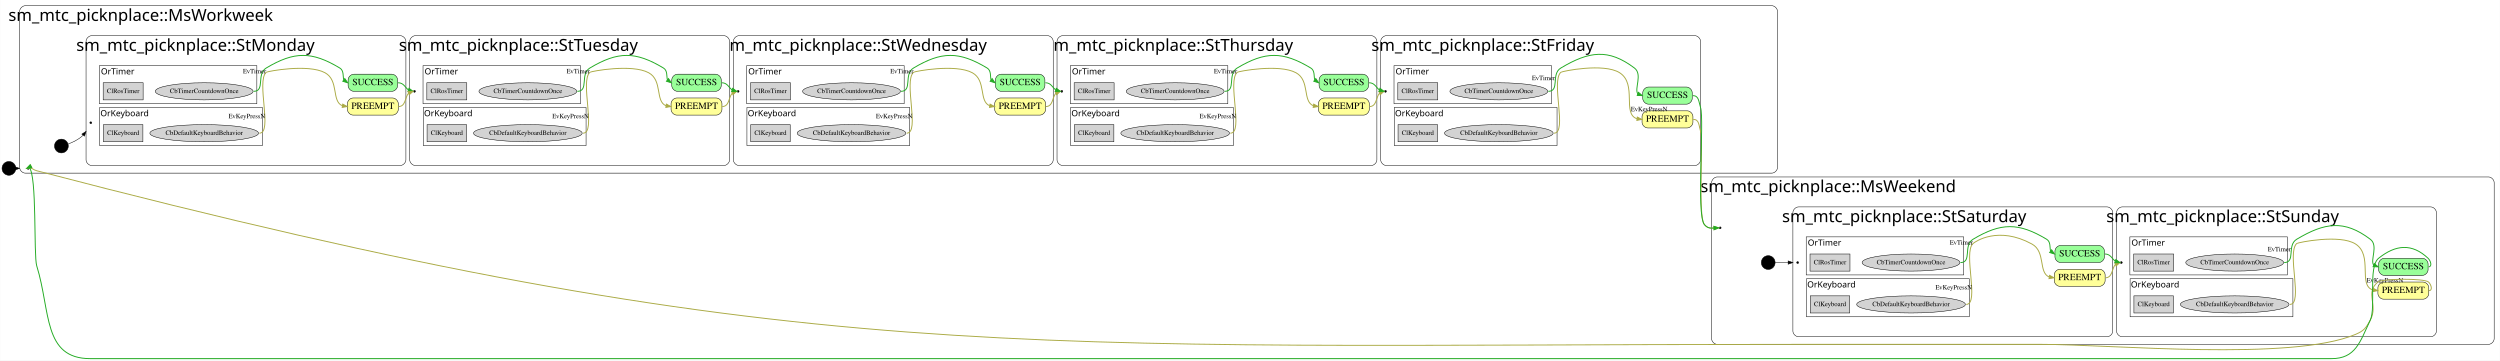
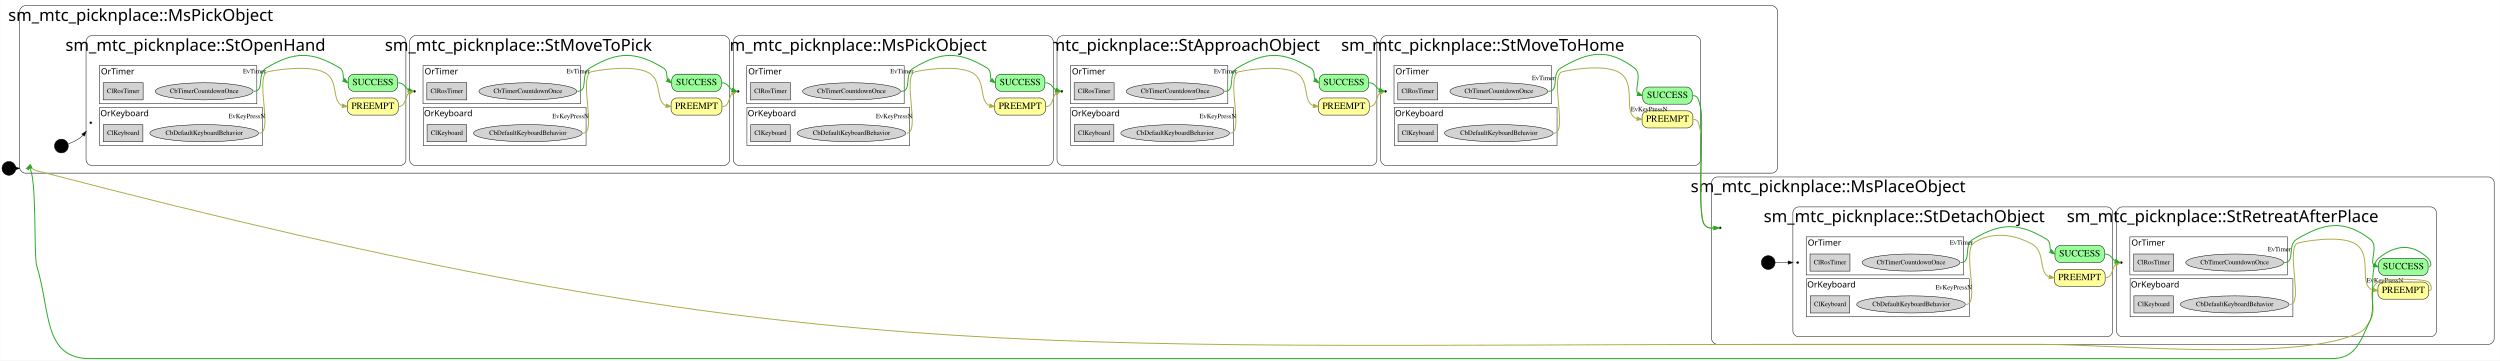
<svg xmlns="http://www.w3.org/2000/svg" width="5256pt" height="758pt" viewBox="0.00 0.00 5255.53 758.00">
  <g id="graph0" class="graph" transform="scale(1 1) rotate(0) translate(4 754)">
    <polygon fill="white" stroke="none" points="-4,4 -4,-754 5251.53,-754 5251.53,4 -4,4" />
    <g id="clust1" class="cluster">
      <path fill="white" stroke="black" d="M49,-390C49,-390 3720.79,-390 3720.79,-390 3726.79,-390 3732.79,-396 3732.79,-402 3732.79,-402 3732.79,-730 3732.79,-730 3732.79,-736 3726.79,-742 3720.79,-742 3720.79,-742 49,-742 49,-742 43,-742 37,-736 37,-730 37,-730 37,-402 37,-402 37,-396 43,-390 49,-390" />
-       <text text-anchor="middle" x="291.5" y="-710" font-family="calibri" font-size="35.00">sm_mtc_picknplace::MsWorkweek</text>
+       <text text-anchor="middle" x="291.5" y="-710" font-family="calibri" font-size="35.00">sm_mtc_picknplace::MsPickObject</text>
    </g>
    <g id="clust2" class="cluster" />
    <g id="clust3" class="cluster">
      <polygon fill="none" stroke="white" points="3701.79,-526 3701.79,-550 3724.79,-550 3724.79,-526 3701.79,-526" />
    </g>
    <g id="clust4" class="cluster">
      <polygon fill="none" stroke="white" points="3703.29,-558 3703.29,-578 3723.29,-578 3723.29,-558 3703.29,-558" />
    </g>
    <g id="clust5" class="cluster">
      <polygon fill="none" stroke="white" points="73,-398 73,-687 3653.45,-687 3653.45,-398 73,-398" />
    </g>
    <g id="clust27" class="cluster">
      <path fill="white" stroke="black" d="M2230.06,-406C2230.06,-406 2878.53,-406 2878.53,-406 2884.53,-406 2890.53,-412 2890.53,-418 2890.53,-418 2890.53,-667 2890.53,-667 2890.53,-673 2884.53,-679 2878.53,-679 2878.53,-679 2230.06,-679 2230.06,-679 2224.06,-679 2218.06,-673 2218.06,-667 2218.06,-667 2218.06,-418 2218.06,-418 2218.06,-412 2224.06,-406 2230.06,-406" />
-       <text text-anchor="middle" x="2454.06" y="-647" font-family="calibri" font-size="35.00">sm_mtc_picknplace::StThursday</text>
+       <text text-anchor="middle" x="2454.06" y="-647" font-family="calibri" font-size="35.00">sm_mtc_picknplace::StApproachObject</text>
    </g>
    <g id="clust28" class="cluster">
      <polygon fill="none" stroke="white" points="2238.06,-440 2238.06,-624 2608.84,-624 2608.84,-440 2238.06,-440" />
    </g>
    <g id="clust29" class="cluster">
      <polygon fill="white" stroke="black" points="2246.56,-448 2246.56,-528 2588.84,-528 2588.84,-448 2246.56,-448" />
      <text text-anchor="middle" x="2299.06" y="-509.6" font-family="calibri" font-size="18.00">OrKeyboard</text>
    </g>
    <g id="clust30" class="cluster">
      <polygon fill="white" stroke="black" points="2246.06,-536 2246.06,-616 2577.14,-616 2577.14,-536 2246.06,-536" />
      <text text-anchor="middle" x="2284.56" y="-597.6" font-family="calibri" font-size="18.00">OrTimer</text>
    </g>
    <g id="clust31" class="cluster">
      <polygon fill="none" stroke="white" points="2728.53,-489 2728.53,-513 2751.53,-513 2751.53,-489 2728.53,-489" />
    </g>
    <g id="clust32" class="cluster">
      <polygon fill="none" stroke="white" points="2759.53,-486 2759.53,-606 2882.53,-606 2882.53,-486 2759.53,-486" />
    </g>
    <g id="clust33" class="cluster">
      <polygon fill="none" stroke="white" points="2616.84,-414 2616.84,-598 2720.53,-598 2720.53,-414 2616.84,-414" />
    </g>
    <g id="clust20" class="cluster">
      <path fill="white" stroke="black" d="M1549.6,-406C1549.6,-406 2198.06,-406 2198.06,-406 2204.06,-406 2210.06,-412 2210.06,-418 2210.06,-418 2210.06,-667 2210.06,-667 2210.06,-673 2204.06,-679 2198.06,-679 2198.06,-679 1549.6,-679 1549.6,-679 1543.6,-679 1537.6,-673 1537.6,-667 1537.6,-667 1537.6,-418 1537.6,-418 1537.6,-412 1543.6,-406 1549.6,-406" />
-       <text text-anchor="middle" x="1791.6" y="-647" font-family="calibri" font-size="35.00">sm_mtc_picknplace::StWednesday</text>
+       <text text-anchor="middle" x="1791.6" y="-647" font-family="calibri" font-size="35.00">sm_mtc_picknplace::MsPickObject</text>
    </g>
    <g id="clust21" class="cluster">
      <polygon fill="none" stroke="white" points="1557.6,-440 1557.6,-624 1928.38,-624 1928.38,-440 1557.6,-440" />
    </g>
    <g id="clust22" class="cluster">
      <polygon fill="white" stroke="black" points="1566.1,-448 1566.1,-528 1908.38,-528 1908.38,-448 1566.1,-448" />
      <text text-anchor="middle" x="1618.6" y="-509.6" font-family="calibri" font-size="18.00">OrKeyboard</text>
    </g>
    <g id="clust23" class="cluster">
      <polygon fill="white" stroke="black" points="1565.6,-536 1565.6,-616 1896.68,-616 1896.68,-536 1565.6,-536" />
      <text text-anchor="middle" x="1604.1" y="-597.6" font-family="calibri" font-size="18.00">OrTimer</text>
    </g>
    <g id="clust24" class="cluster">
      <polygon fill="none" stroke="white" points="2048.06,-480 2048.06,-504 2071.06,-504 2071.06,-480 2048.06,-480" />
    </g>
    <g id="clust25" class="cluster">
      <polygon fill="none" stroke="white" points="2079.06,-486 2079.06,-606 2202.06,-606 2202.06,-486 2079.06,-486" />
    </g>
    <g id="clust26" class="cluster">
      <polygon fill="none" stroke="white" points="1936.38,-414 1936.38,-598 2040.06,-598 2040.06,-414 1936.38,-414" />
    </g>
    <g id="clust6" class="cluster">
      <path fill="white" stroke="black" d="M188.681,-406C188.681,-406 837.142,-406 837.142,-406 843.142,-406 849.142,-412 849.142,-418 849.142,-418 849.142,-667 849.142,-667 849.142,-673 843.142,-679 837.142,-679 837.142,-679 188.681,-679 188.681,-679 182.681,-679 176.681,-673 176.681,-667 176.681,-667 176.681,-418 176.681,-418 176.681,-412 182.681,-406 188.681,-406" />
-       <text text-anchor="middle" x="406.681" y="-647" font-family="calibri" font-size="35.00">sm_mtc_picknplace::StMonday</text>
+       <text text-anchor="middle" x="406.681" y="-647" font-family="calibri" font-size="35.00">sm_mtc_picknplace::StOpenHand</text>
    </g>
    <g id="clust7" class="cluster">
      <polygon fill="none" stroke="white" points="196.681,-440 196.681,-624 567.461,-624 567.461,-440 196.681,-440" />
    </g>
    <g id="clust8" class="cluster">
      <polygon fill="white" stroke="black" points="205.181,-448 205.181,-528 547.461,-528 547.461,-448 205.181,-448" />
      <text text-anchor="middle" x="257.681" y="-509.6" font-family="calibri" font-size="18.00">OrKeyboard</text>
    </g>
    <g id="clust9" class="cluster">
      <polygon fill="white" stroke="black" points="204.681,-536 204.681,-616 535.762,-616 535.762,-536 204.681,-536" />
      <text text-anchor="middle" x="243.181" y="-597.6" font-family="calibri" font-size="18.00">OrTimer</text>
    </g>
    <g id="clust10" class="cluster">
      <polygon fill="none" stroke="white" points="687.142,-508 687.142,-532 710.142,-532 710.142,-508 687.142,-508" />
    </g>
    <g id="clust11" class="cluster">
      <polygon fill="none" stroke="white" points="718.142,-486 718.142,-606 841.142,-606 841.142,-486 718.142,-486" />
    </g>
    <g id="clust12" class="cluster">
      <polygon fill="none" stroke="white" points="575.461,-414 575.461,-598 679.142,-598 679.142,-414 575.461,-414" />
    </g>
    <g id="clust13" class="cluster">
      <path fill="white" stroke="black" d="M869.142,-406C869.142,-406 1517.6,-406 1517.6,-406 1523.6,-406 1529.6,-412 1529.6,-418 1529.6,-418 1529.6,-667 1529.6,-667 1529.6,-673 1523.6,-679 1517.6,-679 1517.6,-679 869.142,-679 869.142,-679 863.142,-679 857.142,-673 857.142,-667 857.142,-667 857.142,-418 857.142,-418 857.142,-412 863.142,-406 869.142,-406" />
-       <text text-anchor="middle" x="1085.64" y="-647" font-family="calibri" font-size="35.00">sm_mtc_picknplace::StTuesday</text>
+       <text text-anchor="middle" x="1085.64" y="-647" font-family="calibri" font-size="35.00">sm_mtc_picknplace::StMoveToPick</text>
    </g>
    <g id="clust14" class="cluster">
      <polygon fill="none" stroke="white" points="877.142,-440 877.142,-624 1247.92,-624 1247.92,-440 877.142,-440" />
    </g>
    <g id="clust15" class="cluster">
      <polygon fill="white" stroke="black" points="885.642,-448 885.642,-528 1227.92,-528 1227.92,-448 885.642,-448" />
      <text text-anchor="middle" x="938.142" y="-509.6" font-family="calibri" font-size="18.00">OrKeyboard</text>
    </g>
    <g id="clust16" class="cluster">
      <polygon fill="white" stroke="black" points="885.142,-536 885.142,-616 1216.22,-616 1216.22,-536 885.142,-536" />
      <text text-anchor="middle" x="923.642" y="-597.6" font-family="calibri" font-size="18.00">OrTimer</text>
    </g>
    <g id="clust17" class="cluster">
      <polygon fill="none" stroke="white" points="1367.6,-481 1367.6,-505 1390.6,-505 1390.6,-481 1367.6,-481" />
    </g>
    <g id="clust18" class="cluster">
      <polygon fill="none" stroke="white" points="1398.6,-486 1398.6,-606 1521.6,-606 1521.6,-486 1398.6,-486" />
    </g>
    <g id="clust19" class="cluster">
      <polygon fill="none" stroke="white" points="1255.92,-414 1255.92,-598 1359.6,-598 1359.6,-414 1255.92,-414" />
    </g>
    <g id="clust34" class="cluster">
      <path fill="white" stroke="black" d="M2910.53,-406C2910.53,-406 3558.99,-406 3558.99,-406 3564.99,-406 3570.99,-412 3570.99,-418 3570.99,-418 3570.99,-667 3570.99,-667 3570.99,-673 3564.99,-679 3558.99,-679 3558.99,-679 2910.53,-679 2910.53,-679 2904.53,-679 2898.53,-673 2898.53,-667 2898.53,-667 2898.53,-418 2898.53,-418 2898.53,-412 2904.53,-406 2910.53,-406" />
-       <text text-anchor="middle" x="3113.03" y="-647" font-family="calibri" font-size="35.00">sm_mtc_picknplace::StFriday</text>
+       <text text-anchor="middle" x="3113.03" y="-647" font-family="calibri" font-size="35.00">sm_mtc_picknplace::StMoveToHome</text>
    </g>
    <g id="clust35" class="cluster">
      <polygon fill="none" stroke="white" points="2918.53,-440 2918.53,-624 3289.3,-624 3289.3,-440 2918.53,-440" />
    </g>
    <g id="clust36" class="cluster">
      <polygon fill="white" stroke="black" points="2927.03,-448 2927.03,-528 3269.3,-528 3269.3,-448 2927.03,-448" />
      <text text-anchor="middle" x="2979.53" y="-509.6" font-family="calibri" font-size="18.00">OrKeyboard</text>
    </g>
    <g id="clust37" class="cluster">
      <polygon fill="white" stroke="black" points="2926.53,-536 2926.53,-616 3257.61,-616 3257.61,-536 2926.53,-536" />
      <text text-anchor="middle" x="2965.03" y="-597.6" font-family="calibri" font-size="18.00">OrTimer</text>
    </g>
    <g id="clust38" class="cluster">
      <polygon fill="none" stroke="white" points="3408.99,-444 3408.99,-468 3431.99,-468 3431.99,-444 3408.99,-444" />
    </g>
    <g id="clust39" class="cluster">
      <polygon fill="none" stroke="white" points="3439.99,-459 3439.99,-579 3562.99,-579 3562.99,-459 3439.99,-459" />
    </g>
    <g id="clust40" class="cluster">
      <polygon fill="none" stroke="white" points="3297.3,-414 3297.3,-598 3400.99,-598 3400.99,-414 3297.3,-414" />
    </g>
    <g id="clust41" class="cluster">
      <path fill="white" stroke="black" d="M3606.22,-30C3606.22,-30 5227.53,-30 5227.53,-30 5233.53,-30 5239.53,-36 5239.53,-42 5239.53,-42 5239.53,-370 5239.53,-370 5239.53,-376 5233.53,-382 5227.53,-382 5227.53,-382 3606.22,-382 3606.22,-382 3600.22,-382 3594.22,-376 3594.22,-370 3594.22,-370 3594.22,-42 3594.22,-42 3594.22,-36 3600.22,-30 3606.22,-30" />
-       <text text-anchor="middle" x="3839.22" y="-350" font-family="calibri" font-size="35.00">sm_mtc_picknplace::MsWeekend</text>
+       <text text-anchor="middle" x="3839.22" y="-350" font-family="calibri" font-size="35.00">sm_mtc_picknplace::MsPlaceObject</text>
    </g>
    <g id="clust42" class="cluster" />
    <g id="clust43" class="cluster">
      <polygon fill="none" stroke="white" points="5208.53,-166 5208.53,-190 5231.53,-190 5231.53,-166 5208.53,-166" />
    </g>
    <g id="clust44" class="cluster">
      <polygon fill="none" stroke="white" points="5210.03,-198 5210.03,-218 5230.03,-218 5230.03,-198 5210.03,-198" />
    </g>
    <g id="clust45" class="cluster">
      <polygon fill="none" stroke="white" points="3661.45,-38 3661.45,-327 5200.53,-327 5200.53,-38 3661.45,-38" />
    </g>
    <g id="clust46" class="cluster">
      <path fill="white" stroke="black" d="M3777.14,-46C3777.14,-46 4425.6,-46 4425.6,-46 4431.6,-46 4437.6,-52 4437.6,-58 4437.6,-58 4437.6,-307 4437.6,-307 4437.6,-313 4431.6,-319 4425.6,-319 4425.6,-319 3777.14,-319 3777.14,-319 3771.14,-319 3765.14,-313 3765.14,-307 3765.14,-307 3765.14,-58 3765.14,-58 3765.14,-52 3771.14,-46 3777.14,-46" />
-       <text text-anchor="middle" x="3999.14" y="-287" font-family="calibri" font-size="35.00">sm_mtc_picknplace::StSaturday</text>
+       <text text-anchor="middle" x="3999.14" y="-287" font-family="calibri" font-size="35.00">sm_mtc_picknplace::StDetachObject</text>
    </g>
    <g id="clust47" class="cluster">
      <polygon fill="none" stroke="white" points="3785.14,-80 3785.14,-264 4155.91,-264 4155.91,-80 3785.14,-80" />
    </g>
    <g id="clust48" class="cluster">
      <polygon fill="white" stroke="black" points="3793.64,-88 3793.64,-168 4135.91,-168 4135.91,-88 3793.64,-88" />
      <text text-anchor="middle" x="3846.14" y="-149.6" font-family="calibri" font-size="18.00">OrKeyboard</text>
    </g>
    <g id="clust49" class="cluster">
      <polygon fill="white" stroke="black" points="3793.14,-176 3793.14,-256 4124.22,-256 4124.22,-176 3793.14,-176" />
      <text text-anchor="middle" x="3831.64" y="-237.6" font-family="calibri" font-size="18.00">OrTimer</text>
    </g>
    <g id="clust50" class="cluster">
      <polygon fill="none" stroke="white" points="4275.6,-112 4275.6,-136 4298.6,-136 4298.6,-112 4275.6,-112" />
    </g>
    <g id="clust51" class="cluster">
      <polygon fill="none" stroke="white" points="4306.6,-126 4306.6,-246 4429.6,-246 4429.6,-126 4306.6,-126" />
    </g>
    <g id="clust52" class="cluster">
      <polygon fill="none" stroke="white" points="4163.91,-54 4163.91,-238 4267.6,-238 4267.6,-54 4163.91,-54" />
    </g>
    <g id="clust53" class="cluster">
      <path fill="white" stroke="black" d="M4457.6,-46C4457.6,-46 5106.06,-46 5106.06,-46 5112.06,-46 5118.06,-52 5118.06,-58 5118.06,-58 5118.06,-307 5118.06,-307 5118.06,-313 5112.06,-319 5106.06,-319 5106.06,-319 4457.6,-319 4457.6,-319 4451.6,-319 4445.6,-313 4445.6,-307 4445.6,-307 4445.6,-58 4445.6,-58 4445.6,-52 4451.6,-46 4457.6,-46" />
-       <text text-anchor="middle" x="4668.6" y="-287" font-family="calibri" font-size="35.00">sm_mtc_picknplace::StSunday</text>
+       <text text-anchor="middle" x="4668.6" y="-287" font-family="calibri" font-size="35.00">sm_mtc_picknplace::StRetreatAfterPlace</text>
    </g>
    <g id="clust54" class="cluster">
      <polygon fill="none" stroke="white" points="4465.6,-80 4465.6,-264 4836.38,-264 4836.38,-80 4465.6,-80" />
    </g>
    <g id="clust55" class="cluster">
      <polygon fill="white" stroke="black" points="4474.1,-88 4474.1,-168 4816.38,-168 4816.38,-88 4474.1,-88" />
      <text text-anchor="middle" x="4526.6" y="-149.6" font-family="calibri" font-size="18.00">OrKeyboard</text>
    </g>
    <g id="clust56" class="cluster">
      <polygon fill="white" stroke="black" points="4473.6,-176 4473.6,-256 4804.68,-256 4804.68,-176 4473.6,-176" />
      <text text-anchor="middle" x="4512.1" y="-237.6" font-family="calibri" font-size="18.00">OrTimer</text>
    </g>
    <g id="clust57" class="cluster">
      <polygon fill="none" stroke="white" points="4956.06,-84 4956.06,-108 4979.06,-108 4979.06,-84 4956.06,-84" />
    </g>
    <g id="clust58" class="cluster">
      <polygon fill="none" stroke="white" points="4987.06,-99 4987.06,-219 5110.06,-219 5110.06,-99 4987.06,-99" />
    </g>
    <g id="clust59" class="cluster">
      <polygon fill="none" stroke="white" points="4844.38,-54 4844.38,-238 4948.06,-238 4948.06,-54 4844.38,-54" />
    </g>
    <g id="node1" class="node">
      <ellipse fill="black" stroke="black" cx="55" cy="-400" rx="2" ry="2" />
    </g>
    <g id="node7" class="node">
      <ellipse fill="black" stroke="black" cx="186.681" cy="-496" rx="2" ry="2" />
    </g>
    <g id="node6" class="node">
      <ellipse fill="black" stroke="black" cx="124.841" cy="-447" rx="14.5" ry="14.5" />
    </g>
    <g id="edge1" class="edge">
      <path fill="none" stroke="black" d="M138.985,-451.209C148.111,-454.63 160.121,-460.177 168.681,-468 169.254,-468.523 169.814,-469.071 170.361,-469.638" />
      <polygon fill="black" stroke="black" points="167.808,-472.056 176.716,-477.792 173.33,-467.753 167.808,-472.056" />
    </g>
    <g id="node8" class="node">
      <polygon fill="lightgrey" stroke="black" points="296.181,-492 213.181,-492 213.181,-456 296.181,-456 296.181,-492" />
      <text text-anchor="middle" x="254.681" y="-470.3" font-family="Times,serif" font-size="14.00">ClKeyboard</text>
    </g>
    <g id="node10" class="node">
      <polygon fill="lightgrey" stroke="black" points="296.681,-580 212.681,-580 212.681,-544 296.681,-544 296.681,-580" />
      <text text-anchor="middle" x="254.681" y="-558.3" font-family="Times,serif" font-size="14.00">ClRosTimer</text>
    </g>
    <g id="node9" class="node">
      <ellipse fill="lightgrey" stroke="black" cx="425.071" cy="-474" rx="114.28" ry="18" />
      <text text-anchor="middle" x="425.071" y="-470.3" font-family="Times,serif" font-size="14.00">CbDefaultKeyboardBehavior</text>
    </g>
    <g id="node15" class="node">
      <path fill="#ffff99" stroke="black" d="M821.142,-548C821.142,-548 738.142,-548 738.142,-548 732.142,-548 726.142,-542 726.142,-536 726.142,-536 726.142,-524 726.142,-524 726.142,-518 732.142,-512 738.142,-512 738.142,-512 821.142,-512 821.142,-512 827.142,-512 833.142,-518 833.142,-524 833.142,-524 833.142,-536 833.142,-536 833.142,-542 827.142,-548 821.142,-548" />
      <text text-anchor="middle" x="779.642" y="-525" font-family="Times,serif" font-size="20.00">PREEMPT</text>
    </g>
    <g id="edge62" class="edge">
      <path fill="none" stroke="#aaaa44" stroke-width="2" d="M541.071,-474C569.695,-474 534.12,-582.924 555.461,-602 557.8,-604.091 643.831,-620.289 679.142,-601 708.755,-584.824 692.414,-540.775 715.637,-531.663" />
      <polygon fill="#aaaa44" stroke="#aaaa44" stroke-width="2" points="716.351,-535.092 725.642,-530 715.204,-528.187 716.351,-535.092" />
      <text text-anchor="middle" x="514.795" y="-505.375" font-family="Times,serif" font-size="14.00">EvKeyPressN</text>
    </g>
    <g id="node11" class="node">
      <ellipse fill="lightgrey" stroke="black" cx="425.071" cy="-562" rx="102.882" ry="18" />
      <text text-anchor="middle" x="425.071" y="-558.3" font-family="Times,serif" font-size="14.00">CbTimerCountdownOnce</text>
    </g>
    <g id="node14" class="node">
      <path fill="#99ff99" stroke="black" d="M819.642,-598C819.642,-598 739.642,-598 739.642,-598 733.642,-598 727.642,-592 727.642,-586 727.642,-586 727.642,-574 727.642,-574 727.642,-568 733.642,-562 739.642,-562 739.642,-562 819.642,-562 819.642,-562 825.642,-562 831.642,-568 831.642,-574 831.642,-574 831.642,-586 831.642,-586 831.642,-592 825.642,-598 819.642,-598" />
      <text text-anchor="middle" x="779.642" y="-575" font-family="Times,serif" font-size="20.00">SUCCESS</text>
    </g>
    <g id="edge60" class="edge">
      <path fill="none" stroke="#22aa22" stroke-width="2" d="M529.071,-562C553.806,-562 534.225,-598.317 555.461,-611 614.483,-646.25 651.207,-646.395 710.142,-611 719.132,-605.601 716.445,-593.463 718.447,-586.079" />
      <polygon fill="#22aa22" stroke="#22aa22" stroke-width="2" points="720.695,-588.769 726.642,-580 716.525,-583.146 720.695,-588.769" />
      <text text-anchor="middle" x="530.957" y="-599.798" font-family="Times,serif" font-size="14.00">EvTimer</text>
    </g>
    <g id="node19" class="node">
      <ellipse fill="black" stroke="black" cx="867.142" cy="-562" rx="2" ry="2" />
    </g>
    <g id="edge59" class="edge">
      <path fill="none" stroke="#22aa22" stroke-width="2" d="M832.642,-580C844.484,-580 847.225,-570.292 854.232,-565.135" />
      <polygon fill="#22aa22" stroke="#22aa22" stroke-width="2" points="855.664,-568.353 864.142,-562 853.552,-561.68 855.664,-568.353" />
    </g>
    <g id="edge61" class="edge">
      <path fill="none" stroke="#aaaa44" stroke-width="2" d="M833.642,-530C848.992,-530 846.981,-549.531 854.736,-558.076" />
      <polygon fill="#aaaa44" stroke="#aaaa44" stroke-width="2" points="853.565,-561.38 864.142,-562 856.261,-554.92 853.565,-561.38" />
    </g>
    <g id="node20" class="node">
      <polygon fill="lightgrey" stroke="black" points="976.642,-492 893.642,-492 893.642,-456 976.642,-456 976.642,-492" />
      <text text-anchor="middle" x="935.142" y="-470.3" font-family="Times,serif" font-size="14.00">ClKeyboard</text>
    </g>
    <g id="node22" class="node">
      <polygon fill="lightgrey" stroke="black" points="977.142,-580 893.142,-580 893.142,-544 977.142,-544 977.142,-580" />
      <text text-anchor="middle" x="935.142" y="-558.3" font-family="Times,serif" font-size="14.00">ClRosTimer</text>
    </g>
    <g id="node21" class="node">
      <ellipse fill="lightgrey" stroke="black" cx="1105.53" cy="-474" rx="114.28" ry="18" />
      <text text-anchor="middle" x="1105.53" y="-470.3" font-family="Times,serif" font-size="14.00">CbDefaultKeyboardBehavior</text>
    </g>
    <g id="node26" class="node">
      <path fill="#ffff99" stroke="black" d="M1501.6,-548C1501.6,-548 1418.6,-548 1418.6,-548 1412.6,-548 1406.6,-542 1406.6,-536 1406.6,-536 1406.6,-524 1406.6,-524 1406.6,-518 1412.6,-512 1418.6,-512 1418.6,-512 1501.6,-512 1501.6,-512 1507.6,-512 1513.6,-518 1513.6,-524 1513.6,-524 1513.6,-536 1513.6,-536 1513.6,-542 1507.6,-548 1501.6,-548" />
      <text text-anchor="middle" x="1460.1" y="-525" font-family="Times,serif" font-size="20.00">PREEMPT</text>
    </g>
    <g id="edge67" class="edge">
      <path fill="none" stroke="#aaaa44" stroke-width="2" d="M1221.53,-474C1250.16,-474 1214.58,-582.924 1235.92,-602 1238.26,-604.091 1324.29,-620.289 1359.6,-601 1389.22,-584.824 1372.87,-540.775 1396.1,-531.663" />
      <polygon fill="#aaaa44" stroke="#aaaa44" stroke-width="2" points="1396.81,-535.092 1406.1,-530 1395.66,-528.187 1396.81,-535.092" />
      <text text-anchor="middle" x="1195.26" y="-505.375" font-family="Times,serif" font-size="14.00">EvKeyPressN</text>
    </g>
    <g id="node23" class="node">
      <ellipse fill="lightgrey" stroke="black" cx="1105.53" cy="-562" rx="102.882" ry="18" />
      <text text-anchor="middle" x="1105.53" y="-558.3" font-family="Times,serif" font-size="14.00">CbTimerCountdownOnce</text>
    </g>
    <g id="node27" class="node">
      <path fill="#99ff99" stroke="black" d="M1500.1,-598C1500.1,-598 1420.1,-598 1420.1,-598 1414.1,-598 1408.1,-592 1408.1,-586 1408.1,-586 1408.1,-574 1408.1,-574 1408.1,-568 1414.1,-562 1420.1,-562 1420.1,-562 1500.1,-562 1500.1,-562 1506.1,-562 1512.1,-568 1512.1,-574 1512.1,-574 1512.1,-586 1512.1,-586 1512.1,-592 1506.1,-598 1500.1,-598" />
      <text text-anchor="middle" x="1460.1" y="-575" font-family="Times,serif" font-size="20.00">SUCCESS</text>
    </g>
    <g id="edge69" class="edge">
      <path fill="none" stroke="#22aa22" stroke-width="2" d="M1209.53,-562C1234.27,-562 1214.69,-598.317 1235.92,-611 1294.94,-646.25 1331.67,-646.395 1390.6,-611 1399.59,-605.601 1396.91,-593.463 1398.91,-586.079" />
      <polygon fill="#22aa22" stroke="#22aa22" stroke-width="2" points="1401.16,-588.769 1407.1,-580 1396.99,-583.146 1401.16,-588.769" />
      <text text-anchor="middle" x="1211.42" y="-599.798" font-family="Times,serif" font-size="14.00">EvTimer</text>
    </g>
    <g id="node31" class="node">
      <ellipse fill="black" stroke="black" cx="1547.6" cy="-562" rx="2" ry="2" />
    </g>
    <g id="edge66" class="edge">
      <path fill="none" stroke="#aaaa44" stroke-width="2" d="M1514.1,-530C1529.45,-530 1527.44,-549.531 1535.2,-558.076" />
      <polygon fill="#aaaa44" stroke="#aaaa44" stroke-width="2" points="1534.03,-561.38 1544.6,-562 1536.72,-554.92 1534.03,-561.38" />
    </g>
    <g id="edge68" class="edge">
      <path fill="none" stroke="#22aa22" stroke-width="2" d="M1513.1,-580C1524.94,-580 1527.69,-570.292 1534.69,-565.135" />
      <polygon fill="#22aa22" stroke="#22aa22" stroke-width="2" points="1536.12,-568.353 1544.6,-562 1534.01,-561.68 1536.12,-568.353" />
    </g>
    <g id="node32" class="node">
      <polygon fill="lightgrey" stroke="black" points="1657.1,-492 1574.1,-492 1574.1,-456 1657.1,-456 1657.1,-492" />
      <text text-anchor="middle" x="1615.6" y="-470.3" font-family="Times,serif" font-size="14.00">ClKeyboard</text>
    </g>
    <g id="node34" class="node">
      <polygon fill="lightgrey" stroke="black" points="1657.6,-580 1573.6,-580 1573.6,-544 1657.6,-544 1657.6,-580" />
      <text text-anchor="middle" x="1615.6" y="-558.3" font-family="Times,serif" font-size="14.00">ClRosTimer</text>
    </g>
    <g id="node33" class="node">
      <ellipse fill="lightgrey" stroke="black" cx="1785.99" cy="-474" rx="114.28" ry="18" />
      <text text-anchor="middle" x="1785.99" y="-470.3" font-family="Times,serif" font-size="14.00">CbDefaultKeyboardBehavior</text>
    </g>
    <g id="node38" class="node">
      <path fill="#ffff99" stroke="black" d="M2182.06,-548C2182.06,-548 2099.06,-548 2099.06,-548 2093.06,-548 2087.06,-542 2087.06,-536 2087.06,-536 2087.06,-524 2087.06,-524 2087.06,-518 2093.06,-512 2099.06,-512 2099.06,-512 2182.06,-512 2182.06,-512 2188.06,-512 2194.06,-518 2194.06,-524 2194.06,-524 2194.06,-536 2194.06,-536 2194.06,-542 2188.06,-548 2182.06,-548" />
      <text text-anchor="middle" x="2140.56" y="-525" font-family="Times,serif" font-size="20.00">PREEMPT</text>
    </g>
    <g id="edge74" class="edge">
      <path fill="none" stroke="#aaaa44" stroke-width="2" d="M1901.99,-474C1930.62,-474 1895.04,-582.924 1916.38,-602 1918.72,-604.091 2004.75,-620.289 2040.06,-601 2069.68,-584.824 2053.34,-540.775 2076.56,-531.663" />
      <polygon fill="#aaaa44" stroke="#aaaa44" stroke-width="2" points="2077.27,-535.092 2086.56,-530 2076.13,-528.187 2077.27,-535.092" />
      <text text-anchor="middle" x="1875.72" y="-505.375" font-family="Times,serif" font-size="14.00">EvKeyPressN</text>
    </g>
    <g id="node35" class="node">
      <ellipse fill="lightgrey" stroke="black" cx="1785.99" cy="-562" rx="102.882" ry="18" />
      <text text-anchor="middle" x="1785.99" y="-558.3" font-family="Times,serif" font-size="14.00">CbTimerCountdownOnce</text>
    </g>
    <g id="node39" class="node">
      <path fill="#99ff99" stroke="black" d="M2180.56,-598C2180.56,-598 2100.56,-598 2100.56,-598 2094.56,-598 2088.56,-592 2088.56,-586 2088.56,-586 2088.56,-574 2088.56,-574 2088.56,-568 2094.56,-562 2100.56,-562 2100.56,-562 2180.56,-562 2180.56,-562 2186.56,-562 2192.56,-568 2192.56,-574 2192.56,-574 2192.56,-586 2192.56,-586 2192.56,-592 2186.56,-598 2180.56,-598" />
      <text text-anchor="middle" x="2140.56" y="-575" font-family="Times,serif" font-size="20.00">SUCCESS</text>
    </g>
    <g id="edge76" class="edge">
      <path fill="none" stroke="#22aa22" stroke-width="2" d="M1889.99,-562C1914.73,-562 1895.15,-598.317 1916.38,-611 1975.4,-646.25 2012.13,-646.395 2071.06,-611 2080.05,-605.601 2077.37,-593.463 2079.37,-586.079" />
      <polygon fill="#22aa22" stroke="#22aa22" stroke-width="2" points="2081.62,-588.769 2087.56,-580 2077.45,-583.146 2081.62,-588.769" />
      <text text-anchor="middle" x="1891.88" y="-599.798" font-family="Times,serif" font-size="14.00">EvTimer</text>
    </g>
    <g id="node43" class="node">
      <ellipse fill="black" stroke="black" cx="2228.06" cy="-562" rx="2" ry="2" />
    </g>
    <g id="edge73" class="edge">
      <path fill="none" stroke="#aaaa44" stroke-width="2" d="M2194.56,-530C2209.91,-530 2207.9,-549.531 2215.66,-558.076" />
      <polygon fill="#aaaa44" stroke="#aaaa44" stroke-width="2" points="2214.49,-561.38 2225.06,-562 2217.18,-554.92 2214.49,-561.38" />
    </g>
    <g id="edge75" class="edge">
      <path fill="none" stroke="#22aa22" stroke-width="2" d="M2193.56,-580C2205.41,-580 2208.15,-570.292 2215.15,-565.135" />
      <polygon fill="#22aa22" stroke="#22aa22" stroke-width="2" points="2216.59,-568.353 2225.06,-562 2214.47,-561.68 2216.59,-568.353" />
    </g>
    <g id="node44" class="node">
      <polygon fill="lightgrey" stroke="black" points="2337.56,-492 2254.56,-492 2254.56,-456 2337.56,-456 2337.56,-492" />
      <text text-anchor="middle" x="2296.06" y="-470.3" font-family="Times,serif" font-size="14.00">ClKeyboard</text>
    </g>
    <g id="node46" class="node">
      <polygon fill="lightgrey" stroke="black" points="2338.06,-580 2254.06,-580 2254.06,-544 2338.06,-544 2338.06,-580" />
      <text text-anchor="middle" x="2296.06" y="-558.3" font-family="Times,serif" font-size="14.00">ClRosTimer</text>
    </g>
    <g id="node45" class="node">
      <ellipse fill="lightgrey" stroke="black" cx="2466.45" cy="-474" rx="114.28" ry="18" />
      <text text-anchor="middle" x="2466.45" y="-470.3" font-family="Times,serif" font-size="14.00">CbDefaultKeyboardBehavior</text>
    </g>
    <g id="node50" class="node">
      <path fill="#ffff99" stroke="black" d="M2862.53,-548C2862.53,-548 2779.53,-548 2779.53,-548 2773.53,-548 2767.53,-542 2767.53,-536 2767.53,-536 2767.53,-524 2767.53,-524 2767.53,-518 2773.53,-512 2779.53,-512 2779.53,-512 2862.53,-512 2862.53,-512 2868.53,-512 2874.53,-518 2874.53,-524 2874.53,-524 2874.53,-536 2874.53,-536 2874.53,-542 2868.53,-548 2862.53,-548" />
      <text text-anchor="middle" x="2821.03" y="-525" font-family="Times,serif" font-size="20.00">PREEMPT</text>
    </g>
    <g id="edge81" class="edge">
      <path fill="none" stroke="#aaaa44" stroke-width="2" d="M2582.45,-474C2611.08,-474 2575.5,-582.924 2596.84,-602 2599.18,-604.091 2685.21,-620.289 2720.53,-601 2750.14,-584.824 2733.8,-540.775 2757.02,-531.663" />
      <polygon fill="#aaaa44" stroke="#aaaa44" stroke-width="2" points="2757.73,-535.092 2767.03,-530 2756.59,-528.187 2757.73,-535.092" />
      <text text-anchor="middle" x="2556.18" y="-505.375" font-family="Times,serif" font-size="14.00">EvKeyPressN</text>
    </g>
    <g id="node47" class="node">
      <ellipse fill="lightgrey" stroke="black" cx="2466.45" cy="-562" rx="102.882" ry="18" />
      <text text-anchor="middle" x="2466.45" y="-558.3" font-family="Times,serif" font-size="14.00">CbTimerCountdownOnce</text>
    </g>
    <g id="node51" class="node">
      <path fill="#99ff99" stroke="black" d="M2861.03,-598C2861.03,-598 2781.03,-598 2781.03,-598 2775.03,-598 2769.03,-592 2769.03,-586 2769.03,-586 2769.03,-574 2769.03,-574 2769.03,-568 2775.03,-562 2781.03,-562 2781.03,-562 2861.03,-562 2861.03,-562 2867.03,-562 2873.03,-568 2873.03,-574 2873.03,-574 2873.03,-586 2873.03,-586 2873.03,-592 2867.03,-598 2861.03,-598" />
      <text text-anchor="middle" x="2821.03" y="-575" font-family="Times,serif" font-size="20.00">SUCCESS</text>
    </g>
    <g id="edge83" class="edge">
      <path fill="none" stroke="#22aa22" stroke-width="2" d="M2570.45,-562C2595.19,-562 2575.61,-598.317 2596.84,-611 2655.87,-646.25 2692.59,-646.395 2751.53,-611 2760.51,-605.601 2757.83,-593.463 2759.83,-586.079" />
      <polygon fill="#22aa22" stroke="#22aa22" stroke-width="2" points="2762.08,-588.769 2768.03,-580 2757.91,-583.146 2762.08,-588.769" />
      <text text-anchor="middle" x="2572.34" y="-599.798" font-family="Times,serif" font-size="14.00">EvTimer</text>
    </g>
    <g id="node55" class="node">
      <ellipse fill="black" stroke="black" cx="2908.53" cy="-562" rx="2" ry="2" />
    </g>
    <g id="edge80" class="edge">
      <path fill="none" stroke="#aaaa44" stroke-width="2" d="M2875.03,-530C2890.37,-530 2888.36,-549.531 2896.12,-558.076" />
      <polygon fill="#aaaa44" stroke="#aaaa44" stroke-width="2" points="2894.95,-561.38 2905.53,-562 2897.64,-554.92 2894.95,-561.38" />
    </g>
    <g id="edge82" class="edge">
      <path fill="none" stroke="#22aa22" stroke-width="2" d="M2874.03,-580C2885.87,-580 2888.61,-570.292 2895.61,-565.135" />
      <polygon fill="#22aa22" stroke="#22aa22" stroke-width="2" points="2897.05,-568.353 2905.53,-562 2894.94,-561.68 2897.05,-568.353" />
    </g>
    <g id="node56" class="node">
      <polygon fill="lightgrey" stroke="black" points="3018.03,-492 2935.03,-492 2935.03,-456 3018.03,-456 3018.03,-492" />
      <text text-anchor="middle" x="2976.53" y="-470.3" font-family="Times,serif" font-size="14.00">ClKeyboard</text>
    </g>
    <g id="node58" class="node">
      <polygon fill="lightgrey" stroke="black" points="3018.53,-580 2934.53,-580 2934.53,-544 3018.53,-544 3018.53,-580" />
      <text text-anchor="middle" x="2976.53" y="-558.3" font-family="Times,serif" font-size="14.00">ClRosTimer</text>
    </g>
    <g id="node57" class="node">
      <ellipse fill="lightgrey" stroke="black" cx="3146.91" cy="-474" rx="114.28" ry="18" />
      <text text-anchor="middle" x="3146.91" y="-470.3" font-family="Times,serif" font-size="14.00">CbDefaultKeyboardBehavior</text>
    </g>
    <g id="node62" class="node">
      <path fill="#ffff99" stroke="black" d="M3542.99,-521C3542.99,-521 3459.99,-521 3459.99,-521 3453.99,-521 3447.99,-515 3447.99,-509 3447.99,-509 3447.99,-497 3447.99,-497 3447.99,-491 3453.99,-485 3459.99,-485 3459.99,-485 3542.99,-485 3542.99,-485 3548.99,-485 3554.99,-491 3554.99,-497 3554.99,-497 3554.99,-509 3554.99,-509 3554.99,-515 3548.99,-521 3542.99,-521" />
      <text text-anchor="middle" x="3501.49" y="-498" font-family="Times,serif" font-size="20.00">PREEMPT</text>
    </g>
    <g id="edge88" class="edge">
      <path fill="none" stroke="#aaaa44" stroke-width="2" d="M3262.91,-474C3291.54,-474 3255.96,-582.924 3277.3,-602 3279.87,-604.295 3367.8,-622.192 3400.99,-601 3438.28,-577.18 3405.66,-514.511 3437.35,-504.389" />
      <polygon fill="#aaaa44" stroke="#aaaa44" stroke-width="2" points="3438.05,-507.826 3447.49,-503 3437.1,-500.891 3438.05,-507.826" />
      <text text-anchor="middle" x="3462.88" y="-520.095" font-family="Times,serif" font-size="14.00">EvKeyPressN</text>
    </g>
    <g id="node59" class="node">
      <ellipse fill="lightgrey" stroke="black" cx="3146.91" cy="-562" rx="102.882" ry="18" />
      <text text-anchor="middle" x="3146.91" y="-558.3" font-family="Times,serif" font-size="14.00">CbTimerCountdownOnce</text>
    </g>
    <g id="node63" class="node">
      <path fill="#99ff99" stroke="black" d="M3541.49,-571C3541.49,-571 3461.49,-571 3461.49,-571 3455.49,-571 3449.49,-565 3449.49,-559 3449.49,-559 3449.49,-547 3449.49,-547 3449.49,-541 3455.49,-535 3461.49,-535 3461.49,-535 3541.49,-535 3541.49,-535 3547.49,-535 3553.49,-541 3553.49,-547 3553.49,-547 3553.49,-559 3553.49,-559 3553.49,-565 3547.49,-571 3541.49,-571" />
      <text text-anchor="middle" x="3501.49" y="-548" font-family="Times,serif" font-size="20.00">SUCCESS</text>
    </g>
    <g id="edge90" class="edge">
      <path fill="none" stroke="#22aa22" stroke-width="2" d="M3250.91,-562C3275.65,-562 3256.07,-598.317 3277.3,-611 3336.33,-646.25 3377.13,-652.431 3431.99,-611 3449.53,-597.751 3431.36,-567.21 3439.06,-556.662" />
      <polygon fill="#22aa22" stroke="#22aa22" stroke-width="2" points="3440.43,-559.883 3448.49,-553 3437.9,-553.357 3440.43,-559.883" />
      <text text-anchor="middle" x="3240.92" y="-585.552" font-family="Times,serif" font-size="14.00">EvTimer</text>
    </g>
    <g id="node69" class="node">
      <ellipse fill="black" stroke="black" cx="3612.22" cy="-275" rx="2" ry="2" />
    </g>
    <g id="edge87" class="edge">
      <path fill="none" stroke="#aaaa44" stroke-width="2" d="M3555.49,-503C3568.56,-503 3567.15,-490.498 3570.99,-478 3577.38,-457.164 3565.08,-298.782 3578.99,-282 3585.38,-274.284 3591.16,-274.085 3599.14,-274.553" />
      <polygon fill="#aaaa44" stroke="#aaaa44" stroke-width="2" points="3599.07,-278.054 3609.22,-275 3599.38,-271.061 3599.07,-278.054" />
    </g>
    <g id="edge89" class="edge">
      <path fill="none" stroke="#22aa22" stroke-width="2" d="M3554.49,-553C3567.8,-553 3566.95,-540.687 3570.99,-528 3579.27,-501.939 3561.62,-303.128 3578.99,-282 3585.35,-274.258 3591.14,-274.071 3599.13,-274.547" />
      <polygon fill="#22aa22" stroke="#22aa22" stroke-width="2" points="3599.07,-278.048 3609.22,-275 3599.39,-271.055 3599.07,-278.048" />
    </g>
    <g id="node68" class="node">
      <ellipse fill="black" stroke="black" cx="14.5" cy="-400" rx="14.5" ry="14.5" />
    </g>
    <g id="edge37" class="edge">
      <path fill="none" stroke="black" d="M29.399,-400C29.554,-400 29.708,-400 29.863,-400" />
      <polygon fill="black" stroke="black" points="27.001,-403.5 37.001,-400 27.001,-396.5 27.001,-403.5" />
    </g>
    <g id="node75" class="node">
      <ellipse fill="black" stroke="black" cx="3775.14" cy="-202" rx="2" ry="2" />
    </g>
    <g id="node74" class="node">
      <ellipse fill="black" stroke="black" cx="3713.29" cy="-202" rx="14.5" ry="14.5" />
    </g>
    <g id="edge38" class="edge">
      <path fill="none" stroke="black" d="M3727.87,-202C3738.37,-202 3752.75,-202 3762.67,-202" />
      <polygon fill="black" stroke="black" points="3755.14,-205.5 3765.14,-202 3755.14,-198.5 3755.14,-205.5" />
    </g>
    <g id="node76" class="node">
      <polygon fill="lightgrey" stroke="black" points="3884.64,-132 3801.64,-132 3801.64,-96 3884.64,-96 3884.64,-132" />
      <text text-anchor="middle" x="3843.14" y="-110.3" font-family="Times,serif" font-size="14.00">ClKeyboard</text>
    </g>
    <g id="node78" class="node">
      <polygon fill="lightgrey" stroke="black" points="3885.14,-220 3801.14,-220 3801.14,-184 3885.14,-184 3885.14,-220" />
      <text text-anchor="middle" x="3843.14" y="-198.3" font-family="Times,serif" font-size="14.00">ClRosTimer</text>
    </g>
    <g id="node77" class="node">
      <ellipse fill="lightgrey" stroke="black" cx="4013.53" cy="-114" rx="114.28" ry="18" />
      <text text-anchor="middle" x="4013.53" y="-110.3" font-family="Times,serif" font-size="14.00">CbDefaultKeyboardBehavior</text>
    </g>
    <g id="node82" class="node">
      <path fill="#ffff99" stroke="black" d="M4409.6,-188C4409.6,-188 4326.6,-188 4326.6,-188 4320.6,-188 4314.6,-182 4314.6,-176 4314.6,-176 4314.6,-164 4314.6,-164 4314.6,-158 4320.6,-152 4326.6,-152 4326.6,-152 4409.6,-152 4409.6,-152 4415.6,-152 4421.6,-158 4421.6,-164 4421.6,-164 4421.6,-176 4421.6,-176 4421.6,-182 4415.6,-188 4409.6,-188" />
      <text text-anchor="middle" x="4368.1" y="-165" font-family="Times,serif" font-size="20.00">PREEMPT</text>
    </g>
    <g id="edge95" class="edge">
      <path fill="none" stroke="#aaaa44" stroke-width="2" d="M4129.53,-114C4158.15,-114 4122.57,-222.924 4143.91,-242 4148.59,-246.182 4196.97,-279.577 4267.6,-241 4297.21,-224.824 4280.87,-180.775 4304.09,-171.663" />
      <polygon fill="#aaaa44" stroke="#aaaa44" stroke-width="2" points="4304.81,-175.092 4314.1,-170 4303.66,-168.187 4304.81,-175.092" />
      <text text-anchor="middle" x="4103.25" y="-145.375" font-family="Times,serif" font-size="14.00">EvKeyPressN</text>
    </g>
    <g id="node79" class="node">
      <ellipse fill="lightgrey" stroke="black" cx="4013.53" cy="-202" rx="102.882" ry="18" />
      <text text-anchor="middle" x="4013.53" y="-198.3" font-family="Times,serif" font-size="14.00">CbTimerCountdownOnce</text>
    </g>
    <g id="node83" class="node">
      <path fill="#99ff99" stroke="black" d="M4408.1,-238C4408.1,-238 4328.1,-238 4328.1,-238 4322.1,-238 4316.1,-232 4316.1,-226 4316.1,-226 4316.1,-214 4316.1,-214 4316.1,-208 4322.1,-202 4328.1,-202 4328.1,-202 4408.1,-202 4408.1,-202 4414.1,-202 4420.1,-208 4420.1,-214 4420.1,-214 4420.1,-226 4420.1,-226 4420.1,-232 4414.1,-238 4408.1,-238" />
      <text text-anchor="middle" x="4368.1" y="-215" font-family="Times,serif" font-size="20.00">SUCCESS</text>
    </g>
    <g id="edge97" class="edge">
      <path fill="none" stroke="#22aa22" stroke-width="2" d="M4117.53,-202C4142.26,-202 4122.68,-238.317 4143.91,-251 4202.94,-286.25 4239.66,-286.395 4298.6,-251 4307.59,-245.601 4304.9,-233.463 4306.9,-226.079" />
      <polygon fill="#22aa22" stroke="#22aa22" stroke-width="2" points="4309.15,-228.769 4315.1,-220 4304.98,-223.146 4309.15,-228.769" />
      <text text-anchor="middle" x="4119.41" y="-239.798" font-family="Times,serif" font-size="14.00">EvTimer</text>
    </g>
    <g id="node87" class="node">
      <ellipse fill="black" stroke="black" cx="4455.6" cy="-202" rx="2" ry="2" />
    </g>
    <g id="edge94" class="edge">
      <path fill="none" stroke="#aaaa44" stroke-width="2" d="M4422.1,-170C4437.45,-170 4435.44,-189.531 4443.19,-198.076" />
      <polygon fill="#aaaa44" stroke="#aaaa44" stroke-width="2" points="4442.02,-201.38 4452.6,-202 4444.71,-194.92 4442.02,-201.38" />
    </g>
    <g id="edge96" class="edge">
      <path fill="none" stroke="#22aa22" stroke-width="2" d="M4421.1,-220C4432.94,-220 4435.68,-210.292 4442.69,-205.135" />
      <polygon fill="#22aa22" stroke="#22aa22" stroke-width="2" points="4444.12,-208.353 4452.6,-202 4442.01,-201.68 4444.12,-208.353" />
    </g>
    <g id="node88" class="node">
      <polygon fill="lightgrey" stroke="black" points="4565.1,-132 4482.1,-132 4482.1,-96 4565.1,-96 4565.1,-132" />
      <text text-anchor="middle" x="4523.6" y="-110.3" font-family="Times,serif" font-size="14.00">ClKeyboard</text>
    </g>
    <g id="node90" class="node">
      <polygon fill="lightgrey" stroke="black" points="4565.6,-220 4481.6,-220 4481.6,-184 4565.6,-184 4565.6,-220" />
      <text text-anchor="middle" x="4523.6" y="-198.3" font-family="Times,serif" font-size="14.00">ClRosTimer</text>
    </g>
    <g id="node89" class="node">
      <ellipse fill="lightgrey" stroke="black" cx="4693.99" cy="-114" rx="114.28" ry="18" />
      <text text-anchor="middle" x="4693.99" y="-110.3" font-family="Times,serif" font-size="14.00">CbDefaultKeyboardBehavior</text>
    </g>
    <g id="node94" class="node">
      <path fill="#ffff99" stroke="black" d="M5090.06,-161C5090.06,-161 5007.06,-161 5007.06,-161 5001.06,-161 4995.06,-155 4995.06,-149 4995.06,-149 4995.06,-137 4995.06,-137 4995.06,-131 5001.06,-125 5007.06,-125 5007.06,-125 5090.06,-125 5090.06,-125 5096.06,-125 5102.06,-131 5102.06,-137 5102.06,-137 5102.06,-149 5102.06,-149 5102.06,-155 5096.06,-161 5090.06,-161" />
      <text text-anchor="middle" x="5048.56" y="-138" font-family="Times,serif" font-size="20.00">PREEMPT</text>
    </g>
    <g id="edge102" class="edge">
      <path fill="none" stroke="#aaaa44" stroke-width="2" d="M4809.99,-114C4838.61,-114 4803.04,-222.924 4824.38,-242 4826.94,-244.295 4914.88,-262.192 4948.06,-241 4985.35,-217.18 4952.74,-154.511 4984.43,-144.389" />
      <polygon fill="#aaaa44" stroke="#aaaa44" stroke-width="2" points="4985.13,-147.826 4994.56,-143 4984.17,-140.891 4985.13,-147.826" />
      <text text-anchor="middle" x="5009.95" y="-160.095" font-family="Times,serif" font-size="14.00">EvKeyPressN</text>
    </g>
    <g id="node91" class="node">
      <ellipse fill="lightgrey" stroke="black" cx="4693.99" cy="-202" rx="102.882" ry="18" />
      <text text-anchor="middle" x="4693.99" y="-198.3" font-family="Times,serif" font-size="14.00">CbTimerCountdownOnce</text>
    </g>
    <g id="node95" class="node">
      <path fill="#99ff99" stroke="black" d="M5088.56,-211C5088.56,-211 5008.56,-211 5008.56,-211 5002.56,-211 4996.56,-205 4996.56,-199 4996.56,-199 4996.56,-187 4996.56,-187 4996.56,-181 5002.56,-175 5008.56,-175 5008.56,-175 5088.56,-175 5088.56,-175 5094.56,-175 5100.56,-181 5100.56,-187 5100.56,-187 5100.56,-199 5100.56,-199 5100.56,-205 5094.56,-211 5088.56,-211" />
      <text text-anchor="middle" x="5048.56" y="-188" font-family="Times,serif" font-size="20.00">SUCCESS</text>
    </g>
    <g id="edge104" class="edge">
      <path fill="none" stroke="#22aa22" stroke-width="2" d="M4797.99,-202C4822.72,-202 4803.14,-238.317 4824.38,-251 4883.4,-286.25 4924.2,-292.431 4979.06,-251 4996.6,-237.751 4978.43,-207.21 4986.13,-196.662" />
      <polygon fill="#22aa22" stroke="#22aa22" stroke-width="2" points="4987.5,-199.883 4995.56,-193 4984.97,-193.357 4987.5,-199.883" />
      <text text-anchor="middle" x="4787.99" y="-225.552" font-family="Times,serif" font-size="14.00">EvTimer</text>
    </g>
    <g id="edge101" class="edge">
      <path fill="none" stroke="#aaaa44" stroke-width="2" d="M5102.56,-143C5110.57,-143 5107.38,-155.494 5101.56,-161 5092.96,-169.132 5004.21,-168.502 4995.06,-161 4967.02,-138.012 4996.43,-112.828 4979.06,-81 4969.87,-64.17 4965.71,-58.474 4948.06,-51 4812.93,6.195 4434.83,-30 4288.1,-30 3774.14,-30 3774.14,-30 3774.14,-30 2121.21,-30 1672.33,22.512 73,-395 65.49,-396.961 64.597,-400.411 57,-402 56.891,-402.023 56.786,-402.046 56.685,-402.07" />
      <polygon fill="#aaaa44" stroke="#aaaa44" stroke-width="2" points="62.562,-400.84 52,-400 59.733,-407.243 62.562,-400.84" />
    </g>
    <g id="edge103" class="edge">
      <path fill="none" stroke="#22aa22" stroke-width="2" d="M5101.56,-193C5109.57,-193 5106.38,-205.494 5100.56,-211 5066.98,-242.765 5032.59,-239.945 4996.56,-211 4973.83,-192.746 4991.5,-107.359 4979.06,-81 4957.21,-34.723 4948.39,-0 4897.22,-0 185.681,-0 185.681,-0 185.681,-0 85.585,-0 102.634,-99.391 73,-195 66.171,-217.034 73.929,-386.329 57,-402 56.837,-402.151 56.676,-402.279 56.514,-402.381" />
      <polygon fill="#22aa22" stroke="#22aa22" stroke-width="2" points="62.478,-401.57 52,-400 59.212,-407.762 62.478,-401.57" />
    </g>
  </g>
</svg>
